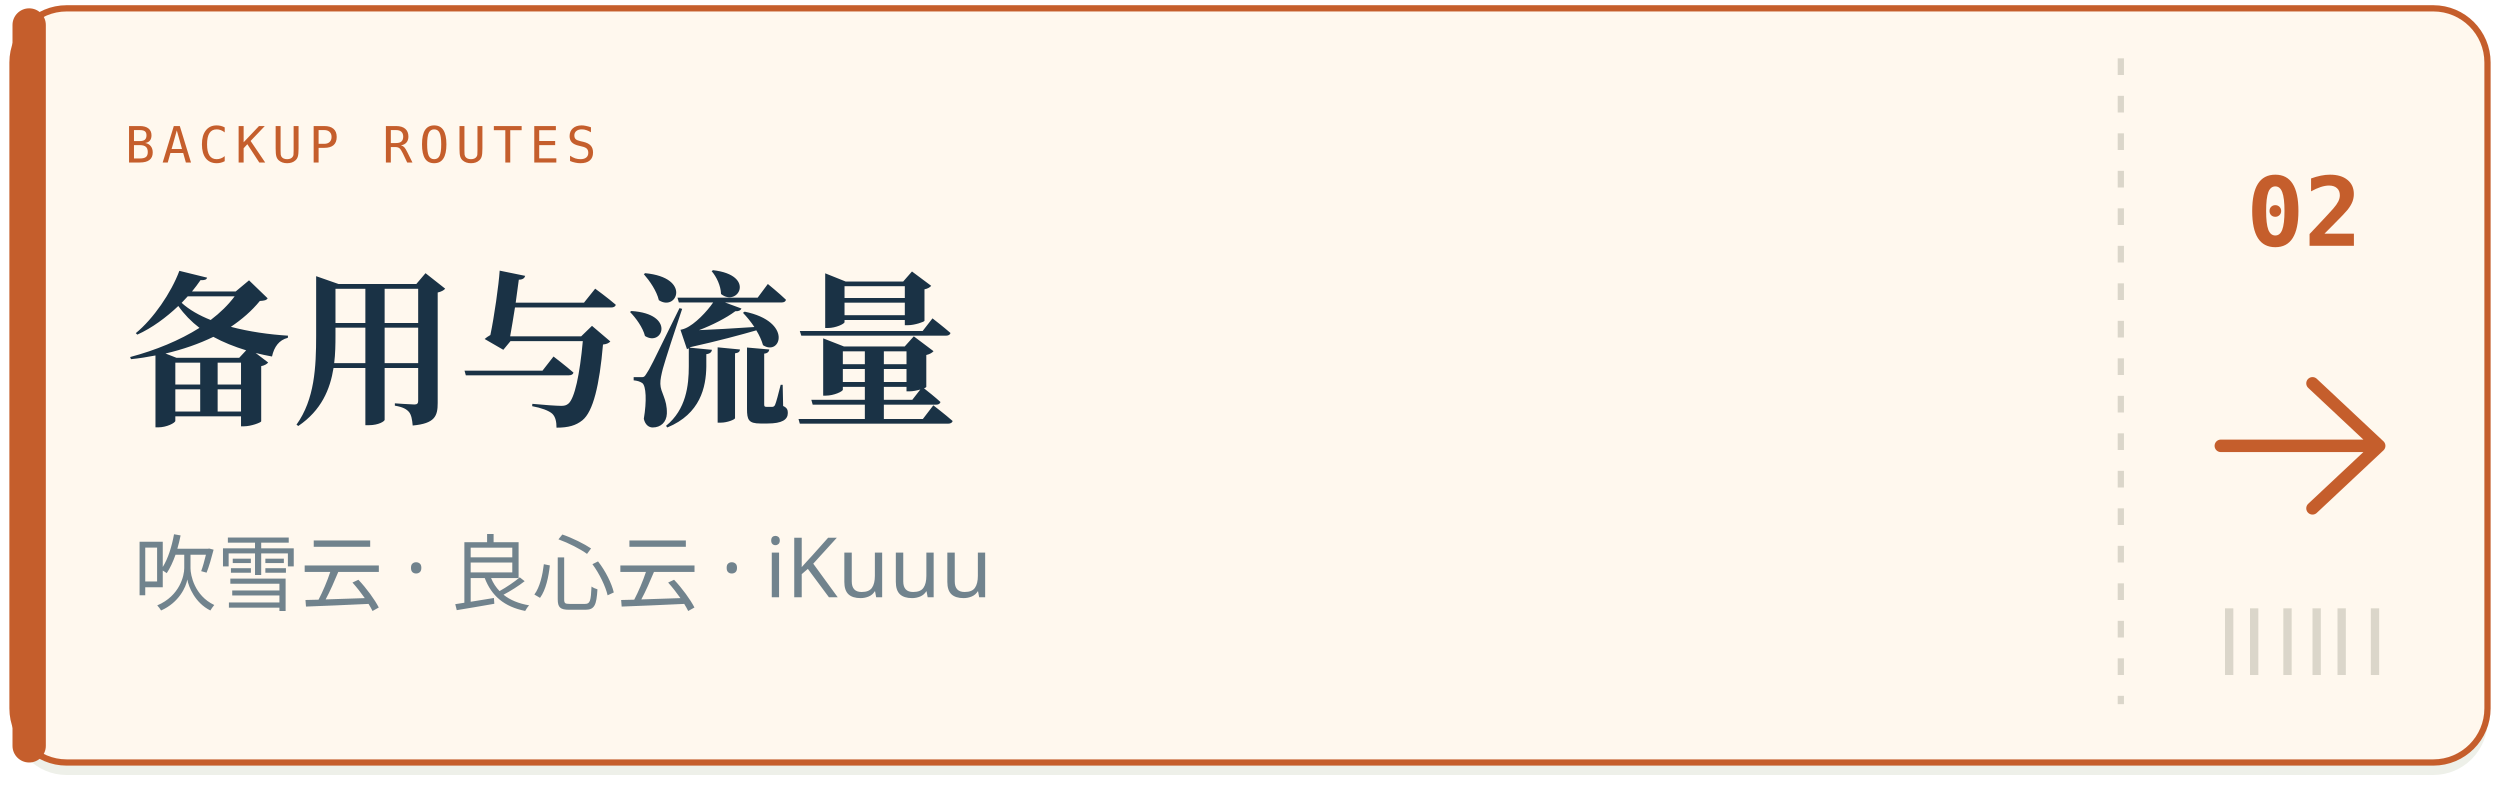
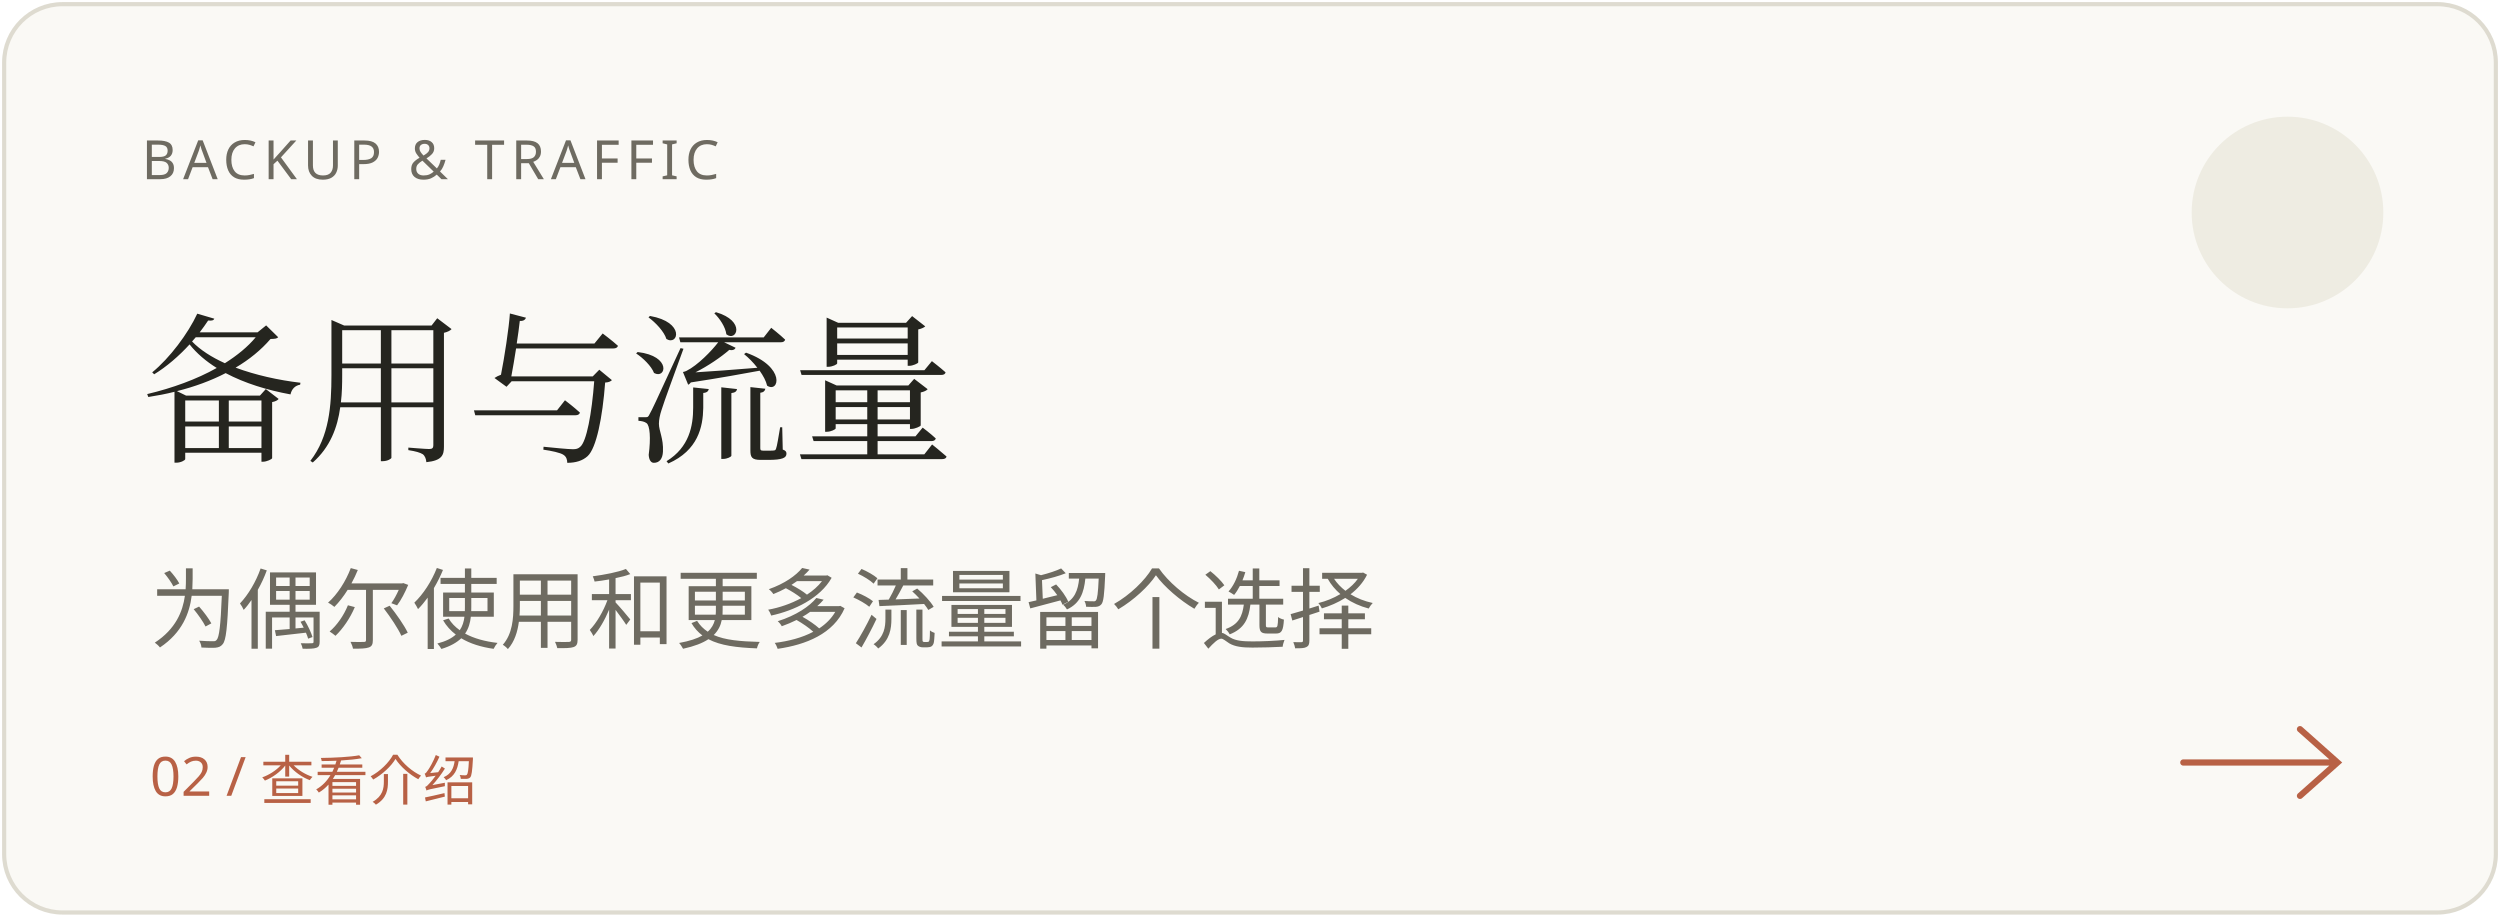
- <svg xmlns="http://www.w3.org/2000/svg" width="600" height="190" viewBox="0 0 600 190" role="img" aria-labelledby="t d">
-   <style>.paper{fill:#fff8ee}.ink{fill:#1a3245}.muted{fill:#71838d}.line{stroke:#dbd6ca}.shade{fill:#eef0e9}@media(prefers-color-scheme:dark){.paper{fill:#172838}.ink{fill:#edf4f2}.muted{fill:#9aacb9}.line{stroke:#374b5a}.shade{fill:#10202d}}</style>
-   <rect x="3" y="5" width="594" height="181" rx="13" class="shade" />
-   <rect x="3" y="2" width="594" height="181" rx="13" class="paper" stroke="#c55e2c" stroke-width="1.5" />
-   <rect x="3" y="2" width="8" height="181" rx="4" fill="#c55e2c" />
-   <path d="M509 14V169" class="line" stroke-width="1.5" stroke-dasharray="4 5" />
-   <text x="30" y="39" font-family="Bahnschrift,DIN Alternate,monospace" font-size="12" fill="#c55e2c" letter-spacing="1.6">BACKUP ROUTES</text>
-   <text x="30" y="99" font-family="Noto Serif CJK SC,Songti SC,SimSun,serif" font-size="40" font-weight="700" class="ink">备用与流量</text>
-   <text x="32" y="145" font-family="Microsoft YaHei,PingFang SC,sans-serif" font-size="20" class="muted">吹雪云 · 良心云 · iKuuu</text>
-   <text x="553" y="59" text-anchor="middle" font-family="Bahnschrift,monospace" font-size="23" font-weight="700" fill="#c55e2c">02</text>
-   <path d="M533 107H570M555 92l16 15-16 15" fill="none" stroke="#c55e2c" stroke-width="3" stroke-linecap="round" stroke-linejoin="round" />
-   <g class="line" stroke-width="2">
-     <path d="M535 146V162M541 146V162M549 146V162M556 146V162M562 146V162M570 146V162" />
+ <svg xmlns="http://www.w3.org/2000/svg" width="600" height="220" viewBox="0 0 600 220" role="img" aria-labelledby="title desc">
+   <g font-family="Microsoft YaHei,PingFang SC,sans-serif">
+     <style>.paper{fill:#faf9f5}.ink{fill:#25251f}.muted{fill:#6e6b61}.line{stroke:#dedbd0}.accent{fill:#b86145}.soft{fill:#eeece2}
+ @media(prefers-color-scheme:dark){.paper{fill:#262624}.ink{fill:#f5f2e9}.muted{fill:#b7b3a8}.line{stroke:#48463f}.accent{fill:#e3a18a}.soft{fill:#34332e}}</style>
+     <rect x="1" y="1" width="598" height="218" rx="14" class="paper" />
+     <rect x="1" y="1" width="598" height="218" rx="14" fill="none" class="line" />
+     <circle cx="549" cy="51" r="23" class="soft" />
+     <text x="34" y="43" font-size="13" letter-spacing="1.5" class="muted">BACKUP &amp; TRAFFIC</text>
+     <text x="34" y="108" font-family="Noto Serif CJK SC,Source Han Serif SC,Songti SC,SimSun,Georgia,serif" font-size="39" class="ink">备用与流量</text>
+     <text x="36" y="154" font-size="21" class="muted">为偶尔使用和更多流量留个选择</text>
+     <text x="36" y="191" font-size="13" class="accent">02 / 查看介绍</text>
+     <path d="M524 183H561m-9-8 9 8-9 8" fill="none" stroke="#b86145" stroke-width="1.5" stroke-linecap="round" />
  </g>
</svg>
